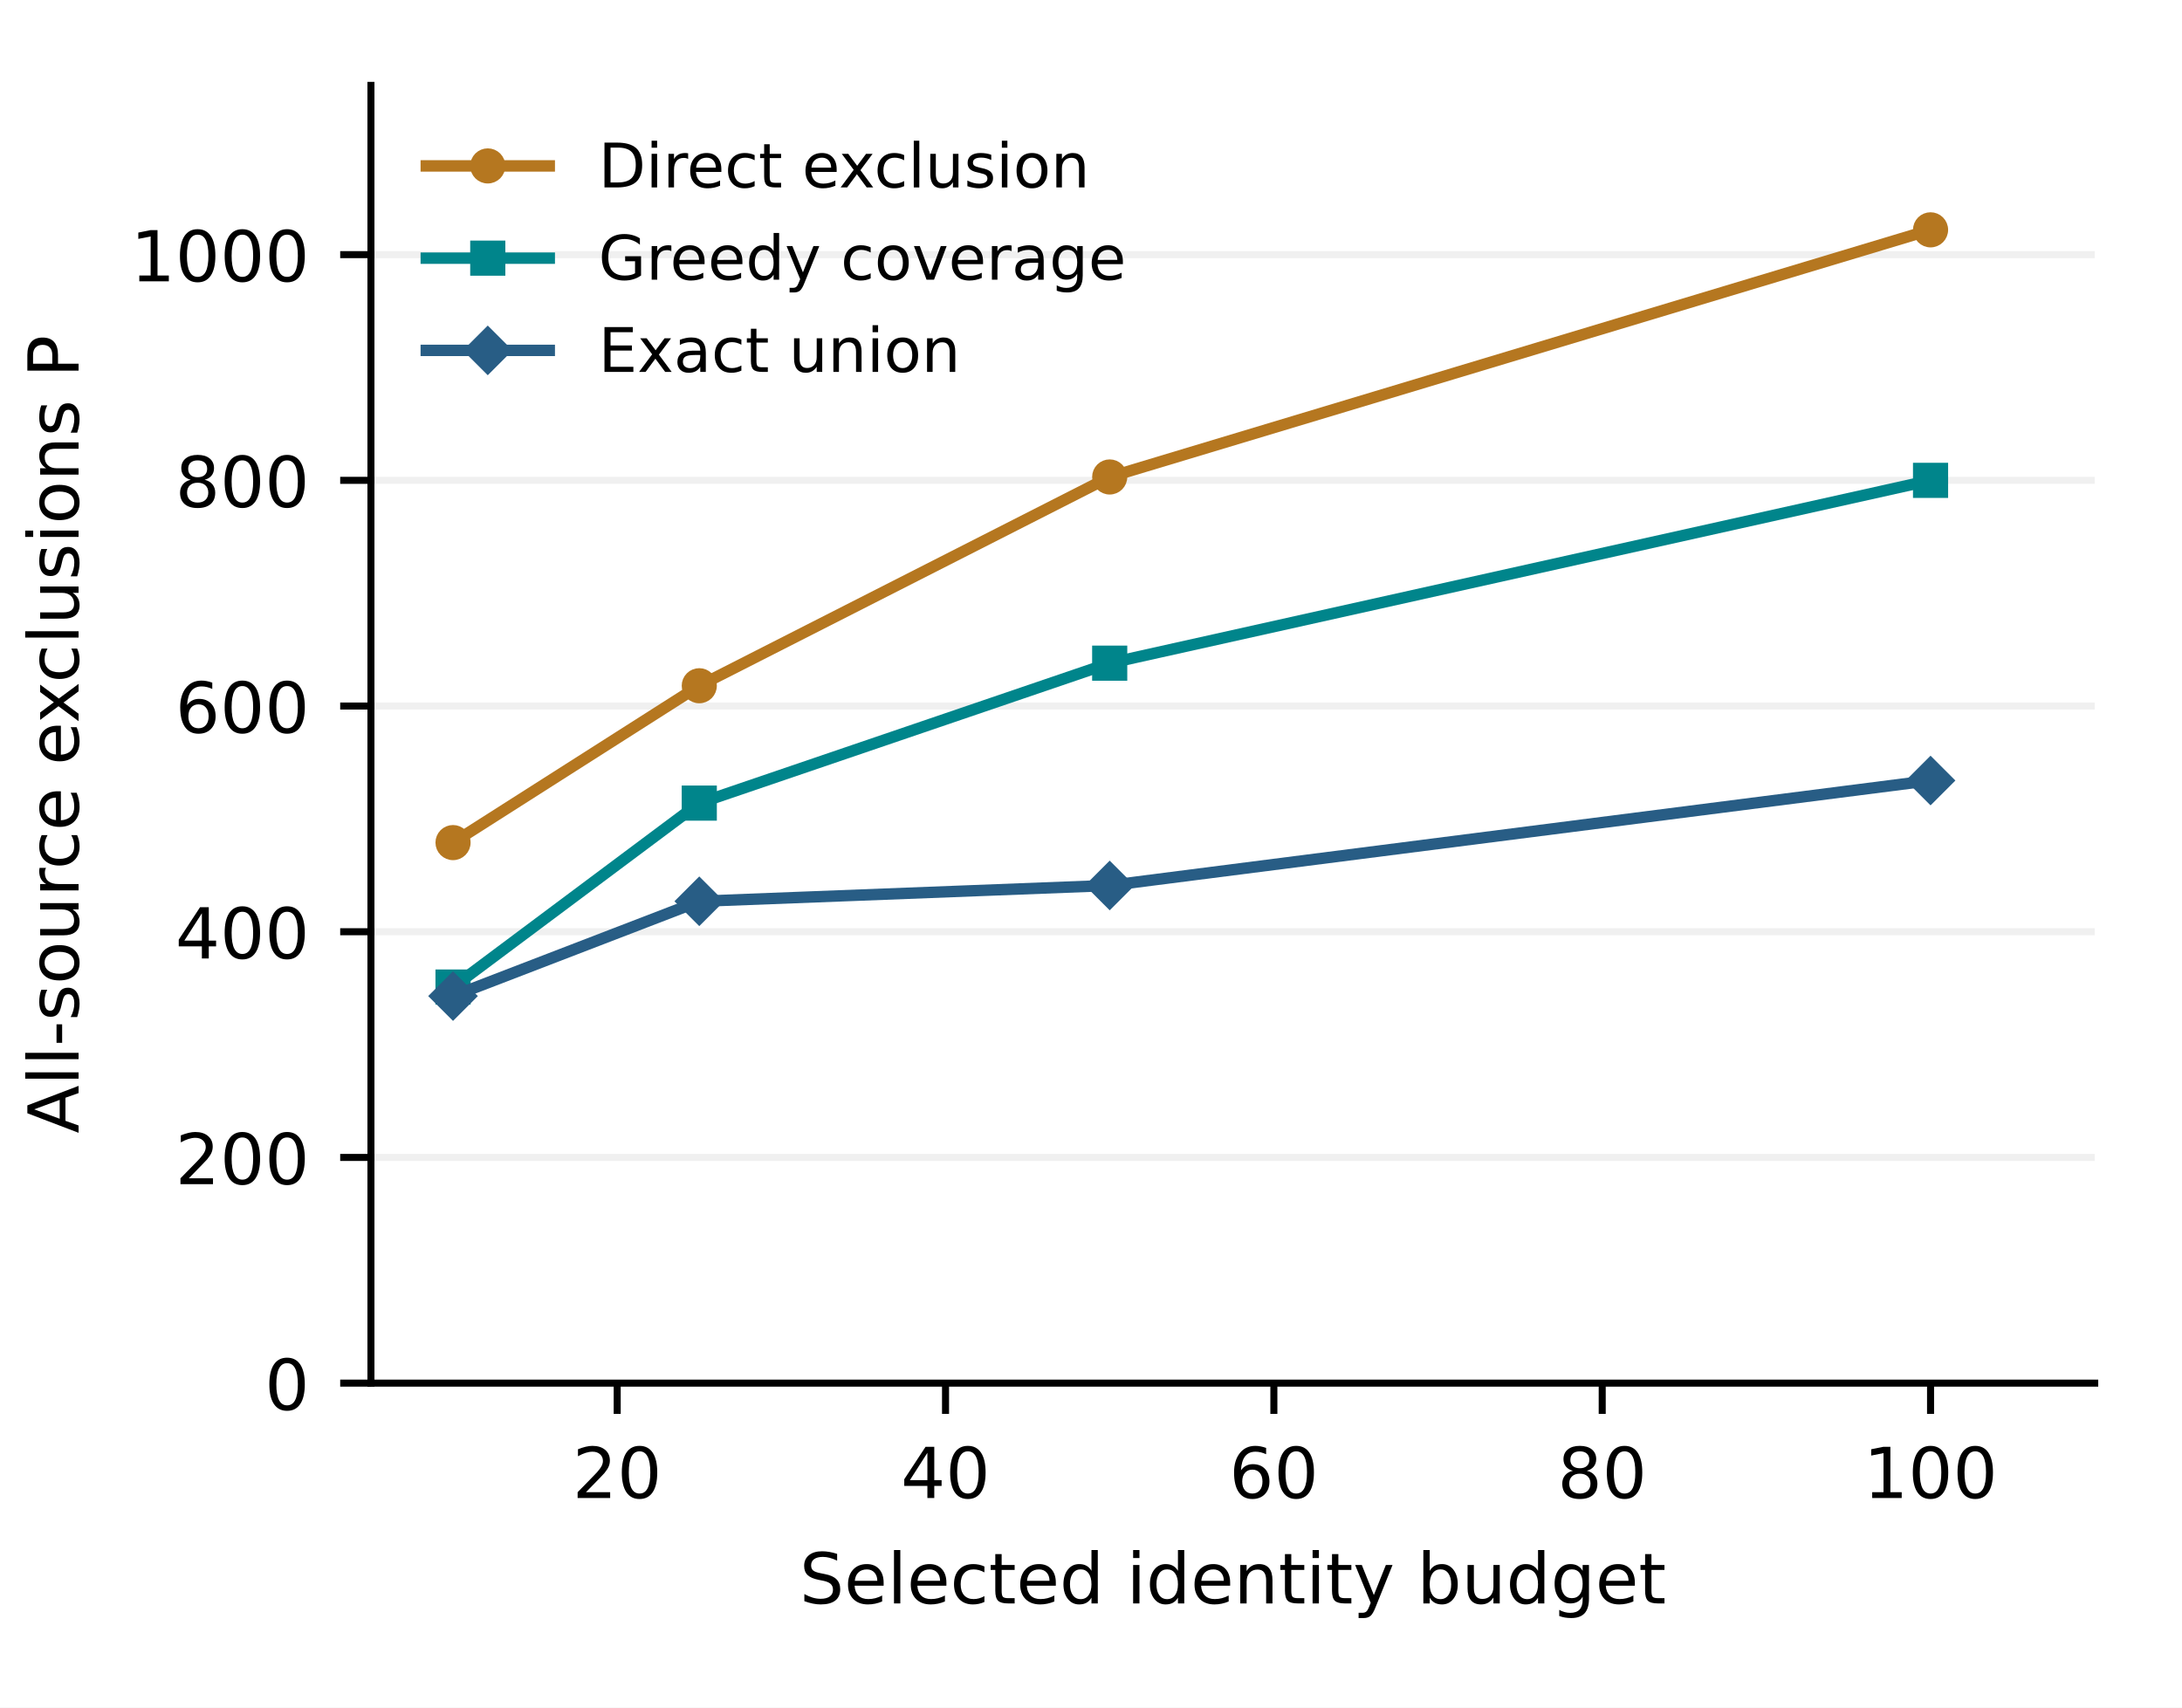
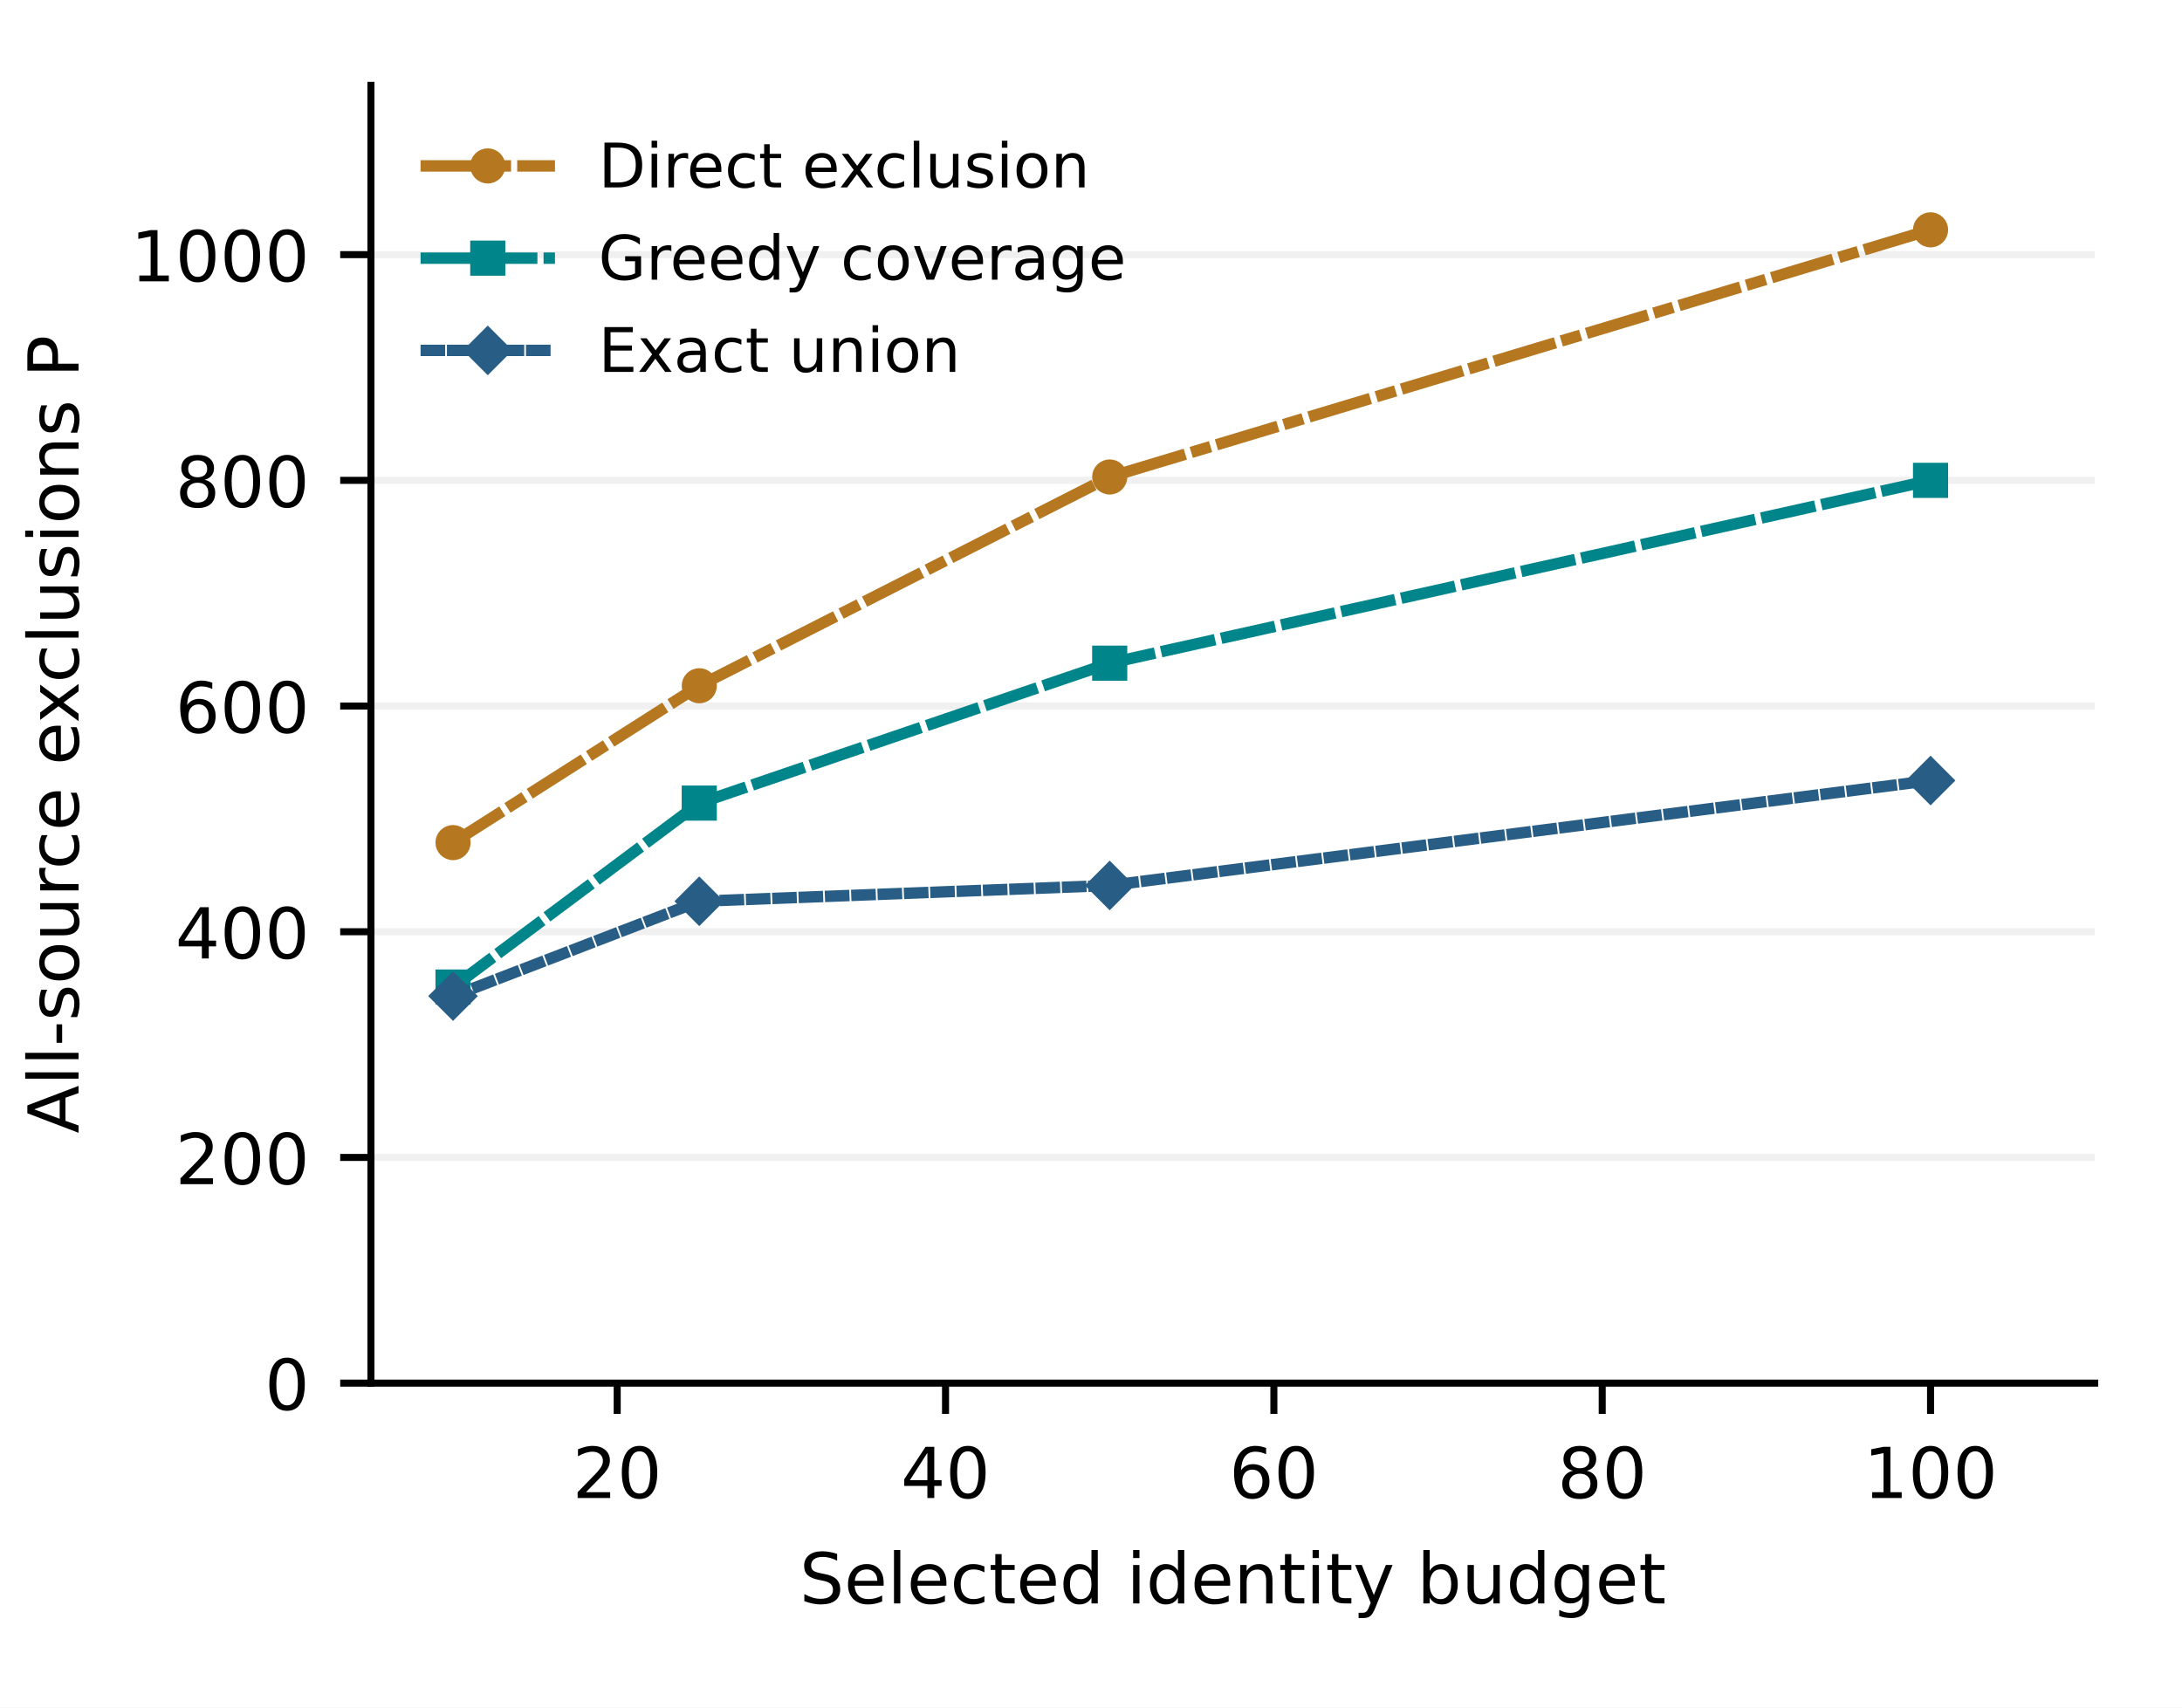
<svg xmlns="http://www.w3.org/2000/svg" xmlns:xlink="http://www.w3.org/1999/xlink" width="248.4pt" height="194.4pt" viewBox="0 0 248.4 194.4" version="1.1">
  <defs>
    <style type="text/css">*{stroke-linejoin: round; stroke-linecap: butt}</style>
  </defs>
  <g id="figure_1">
    <g id="patch_1">
      <path d="M 0 194.4  L 248.4 194.4  L 248.4 0  L 0 0  z " style="fill: #ffffff" />
    </g>
    <g id="axes_1">
      <g id="patch_2">
        <path d="M 42.228 157.464  L 238.464 157.464  L 238.464 9.72  L 42.228 9.72  z " style="fill: #ffffff" />
      </g>
      <g id="matplotlib.axis_1">
        <g id="xtick_1">
          <g id="line2d_1">
            <defs>
              <path id="m9948d903cb" d="M 0 0  L 0 3.5  " style="stroke: #000000; stroke-width: 0.8" />
            </defs>
            <g>
              <use xlink:href="#m9948d903cb" x="70.262" y="157.464" style="stroke: #000000; stroke-width: 0.8" />
            </g>
          </g>
          <g id="text_1">
            <g transform="translate(65.17171 170.5421) scale(0.08 -0.08)">
              <defs>
                <path id="DejaVuSans-15" d="M 1228 531  L 3431 531  L 3431 0  L 469 0  L 469 531  Q 828 903 1448 1529  Q 2069 2156 2228 2338  Q 2531 2678 2651 2914  Q 2772 3150 2772 3378  Q 2772 3750 2511 3984  Q 2250 4219 1831 4219  Q 1534 4219 1204 4116  Q 875 4013 500 3803  L 500 4441  Q 881 4594 1212 4672  Q 1544 4750 1819 4750  Q 2544 4750 2975 4387  Q 3406 4025 3406 3419  Q 3406 3131 3298 2873  Q 3191 2616 2906 2266  Q 2828 2175 2409 1742  Q 1991 1309 1228 531  z " transform="scale(0.015625)" />
                <path id="DejaVuSans-13" d="M 2034 4250  Q 1547 4250 1301 3770  Q 1056 3291 1056 2328  Q 1056 1369 1301 889  Q 1547 409 2034 409  Q 2525 409 2770 889  Q 3016 1369 3016 2328  Q 3016 3291 2770 3770  Q 2525 4250 2034 4250  z M 2034 4750  Q 2819 4750 3233 4129  Q 3647 3509 3647 2328  Q 3647 1150 3233 529  Q 2819 -91 2034 -91  Q 1250 -91 836 529  Q 422 1150 422 2328  Q 422 3509 836 4129  Q 1250 4750 2034 4750  z " transform="scale(0.015625)" />
              </defs>
              <use xlink:href="#DejaVuSans-15" />
              <use xlink:href="#DejaVuSans-13" transform="translate(63.625 0)" />
            </g>
          </g>
        </g>
        <g id="xtick_2">
          <g id="line2d_2">
            <g>
              <use xlink:href="#m9948d903cb" x="107.64" y="157.464" style="stroke: #000000; stroke-width: 0.8" />
            </g>
          </g>
          <g id="text_2">
            <g transform="translate(102.55 170.5421) scale(0.08 -0.08)">
              <defs>
                <path id="DejaVuSans-17" d="M 2419 4116  L 825 1625  L 2419 1625  L 2419 4116  z M 2253 4666  L 3047 4666  L 3047 1625  L 3713 1625  L 3713 1100  L 3047 1100  L 3047 0  L 2419 0  L 2419 1100  L 313 1100  L 313 1709  L 2253 4666  z " transform="scale(0.015625)" />
              </defs>
              <use xlink:href="#DejaVuSans-17" />
              <use xlink:href="#DejaVuSans-13" transform="translate(63.625 0)" />
            </g>
          </g>
        </g>
        <g id="xtick_3">
          <g id="line2d_3">
            <g>
              <use xlink:href="#m9948d903cb" x="145.018" y="157.464" style="stroke: #000000; stroke-width: 0.8" />
            </g>
          </g>
          <g id="text_3">
            <g transform="translate(139.9283 170.5421) scale(0.08 -0.08)">
              <defs>
                <path id="DejaVuSans-19" d="M 2113 2584  Q 1688 2584 1439 2293  Q 1191 2003 1191 1497  Q 1191 994 1439 701  Q 1688 409 2113 409  Q 2538 409 2786 701  Q 3034 994 3034 1497  Q 3034 2003 2786 2293  Q 2538 2584 2113 2584  z M 3366 4563  L 3366 3988  Q 3128 4100 2886 4159  Q 2644 4219 2406 4219  Q 1781 4219 1451 3797  Q 1122 3375 1075 2522  Q 1259 2794 1537 2939  Q 1816 3084 2150 3084  Q 2853 3084 3261 2657  Q 3669 2231 3669 1497  Q 3669 778 3244 343  Q 2819 -91 2113 -91  Q 1303 -91 875 529  Q 447 1150 447 2328  Q 447 3434 972 4092  Q 1497 4750 2381 4750  Q 2619 4750 2861 4703  Q 3103 4656 3366 4563  z " transform="scale(0.015625)" />
              </defs>
              <use xlink:href="#DejaVuSans-19" />
              <use xlink:href="#DejaVuSans-13" transform="translate(63.625 0)" />
            </g>
          </g>
        </g>
        <g id="xtick_4">
          <g id="line2d_4">
            <g>
              <use xlink:href="#m9948d903cb" x="182.397" y="157.464" style="stroke: #000000; stroke-width: 0.8" />
            </g>
          </g>
          <g id="text_4">
            <g transform="translate(177.3066 170.5421) scale(0.08 -0.08)">
              <defs>
                <path id="DejaVuSans-1b" d="M 2034 2216  Q 1584 2216 1326 1975  Q 1069 1734 1069 1313  Q 1069 891 1326 650  Q 1584 409 2034 409  Q 2484 409 2743 651  Q 3003 894 3003 1313  Q 3003 1734 2745 1975  Q 2488 2216 2034 2216  z M 1403 2484  Q 997 2584 770 2862  Q 544 3141 544 3541  Q 544 4100 942 4425  Q 1341 4750 2034 4750  Q 2731 4750 3128 4425  Q 3525 4100 3525 3541  Q 3525 3141 3298 2862  Q 3072 2584 2669 2484  Q 3125 2378 3379 2068  Q 3634 1759 3634 1313  Q 3634 634 3220 271  Q 2806 -91 2034 -91  Q 1263 -91 848 271  Q 434 634 434 1313  Q 434 1759 690 2068  Q 947 2378 1403 2484  z M 1172 3481  Q 1172 3119 1398 2916  Q 1625 2713 2034 2713  Q 2441 2713 2670 2916  Q 2900 3119 2900 3481  Q 2900 3844 2670 4047  Q 2441 4250 2034 4250  Q 1625 4250 1398 4047  Q 1172 3844 1172 3481  z " transform="scale(0.015625)" />
              </defs>
              <use xlink:href="#DejaVuSans-1b" />
              <use xlink:href="#DejaVuSans-13" transform="translate(63.625 0)" />
            </g>
          </g>
        </g>
        <g id="xtick_5">
          <g id="line2d_5">
            <g>
              <use xlink:href="#m9948d903cb" x="219.775" y="157.464" style="stroke: #000000; stroke-width: 0.8" />
            </g>
          </g>
          <g id="text_5">
            <g transform="translate(212.1399 170.5421) scale(0.08 -0.08)">
              <defs>
                <path id="DejaVuSans-14" d="M 794 531  L 1825 531  L 1825 4091  L 703 3866  L 703 4441  L 1819 4666  L 2450 4666  L 2450 531  L 3481 531  L 3481 0  L 794 0  L 794 531  z " transform="scale(0.015625)" />
              </defs>
              <use xlink:href="#DejaVuSans-14" />
              <use xlink:href="#DejaVuSans-13" transform="translate(63.625 0)" />
              <use xlink:href="#DejaVuSans-13" transform="translate(127.25 0)" />
            </g>
          </g>
        </g>
        <g id="text_6">
          <g transform="translate(91.01788 182.5428) scale(0.08 -0.08)">
            <defs>
              <path id="DejaVuSans-36" d="M 3425 4513  L 3425 3897  Q 3066 4069 2747 4153  Q 2428 4238 2131 4238  Q 1616 4238 1336 4038  Q 1056 3838 1056 3469  Q 1056 3159 1242 3001  Q 1428 2844 1947 2747  L 2328 2669  Q 3034 2534 3370 2195  Q 3706 1856 3706 1288  Q 3706 609 3251 259  Q 2797 -91 1919 -91  Q 1588 -91 1214 -16  Q 841 59 441 206  L 441 856  Q 825 641 1194 531  Q 1563 422 1919 422  Q 2459 422 2753 634  Q 3047 847 3047 1241  Q 3047 1584 2836 1778  Q 2625 1972 2144 2069  L 1759 2144  Q 1053 2284 737 2584  Q 422 2884 422 3419  Q 422 4038 858 4394  Q 1294 4750 2059 4750  Q 2388 4750 2728 4690  Q 3069 4631 3425 4513  z " transform="scale(0.015625)" />
              <path id="DejaVuSans-48" d="M 3597 1894  L 3597 1613  L 953 1613  Q 991 1019 1311 708  Q 1631 397 2203 397  Q 2534 397 2845 478  Q 3156 559 3463 722  L 3463 178  Q 3153 47 2828 -22  Q 2503 -91 2169 -91  Q 1331 -91 842 396  Q 353 884 353 1716  Q 353 2575 817 3079  Q 1281 3584 2069 3584  Q 2775 3584 3186 3129  Q 3597 2675 3597 1894  z M 3022 2063  Q 3016 2534 2758 2815  Q 2500 3097 2075 3097  Q 1594 3097 1305 2825  Q 1016 2553 972 2059  L 3022 2063  z " transform="scale(0.015625)" />
              <path id="DejaVuSans-4f" d="M 603 4863  L 1178 4863  L 1178 0  L 603 0  L 603 4863  z " transform="scale(0.015625)" />
              <path id="DejaVuSans-46" d="M 3122 3366  L 3122 2828  Q 2878 2963 2633 3030  Q 2388 3097 2138 3097  Q 1578 3097 1268 2742  Q 959 2388 959 1747  Q 959 1106 1268 751  Q 1578 397 2138 397  Q 2388 397 2633 464  Q 2878 531 3122 666  L 3122 134  Q 2881 22 2623 -34  Q 2366 -91 2075 -91  Q 1284 -91 818 406  Q 353 903 353 1747  Q 353 2603 823 3093  Q 1294 3584 2113 3584  Q 2378 3584 2631 3529  Q 2884 3475 3122 3366  z " transform="scale(0.015625)" />
              <path id="DejaVuSans-57" d="M 1172 4494  L 1172 3500  L 2356 3500  L 2356 3053  L 1172 3053  L 1172 1153  Q 1172 725 1289 603  Q 1406 481 1766 481  L 2356 481  L 2356 0  L 1766 0  Q 1100 0 847 248  Q 594 497 594 1153  L 594 3053  L 172 3053  L 172 3500  L 594 3500  L 594 4494  L 1172 4494  z " transform="scale(0.015625)" />
              <path id="DejaVuSans-47" d="M 2906 2969  L 2906 4863  L 3481 4863  L 3481 0  L 2906 0  L 2906 525  Q 2725 213 2448 61  Q 2172 -91 1784 -91  Q 1150 -91 751 415  Q 353 922 353 1747  Q 353 2572 751 3078  Q 1150 3584 1784 3584  Q 2172 3584 2448 3432  Q 2725 3281 2906 2969  z M 947 1747  Q 947 1113 1208 752  Q 1469 391 1925 391  Q 2381 391 2643 752  Q 2906 1113 2906 1747  Q 2906 2381 2643 2742  Q 2381 3103 1925 3103  Q 1469 3103 1208 2742  Q 947 2381 947 1747  z " transform="scale(0.015625)" />
              <path id="DejaVuSans-3" transform="scale(0.015625)" />
              <path id="DejaVuSans-4c" d="M 603 3500  L 1178 3500  L 1178 0  L 603 0  L 603 3500  z M 603 4863  L 1178 4863  L 1178 4134  L 603 4134  L 603 4863  z " transform="scale(0.015625)" />
              <path id="DejaVuSans-51" d="M 3513 2113  L 3513 0  L 2938 0  L 2938 2094  Q 2938 2591 2744 2837  Q 2550 3084 2163 3084  Q 1697 3084 1428 2787  Q 1159 2491 1159 1978  L 1159 0  L 581 0  L 581 3500  L 1159 3500  L 1159 2956  Q 1366 3272 1645 3428  Q 1925 3584 2291 3584  Q 2894 3584 3203 3211  Q 3513 2838 3513 2113  z " transform="scale(0.015625)" />
              <path id="DejaVuSans-5c" d="M 2059 -325  Q 1816 -950 1584 -1140  Q 1353 -1331 966 -1331  L 506 -1331  L 506 -850  L 844 -850  Q 1081 -850 1212 -737  Q 1344 -625 1503 -206  L 1606 56  L 191 3500  L 800 3500  L 1894 763  L 2988 3500  L 3597 3500  L 2059 -325  z " transform="scale(0.015625)" />
              <path id="DejaVuSans-45" d="M 3116 1747  Q 3116 2381 2855 2742  Q 2594 3103 2138 3103  Q 1681 3103 1420 2742  Q 1159 2381 1159 1747  Q 1159 1113 1420 752  Q 1681 391 2138 391  Q 2594 391 2855 752  Q 3116 1113 3116 1747  z M 1159 2969  Q 1341 3281 1617 3432  Q 1894 3584 2278 3584  Q 2916 3584 3314 3078  Q 3713 2572 3713 1747  Q 3713 922 3314 415  Q 2916 -91 2278 -91  Q 1894 -91 1617 61  Q 1341 213 1159 525  L 1159 0  L 581 0  L 581 4863  L 1159 4863  L 1159 2969  z " transform="scale(0.015625)" />
              <path id="DejaVuSans-58" d="M 544 1381  L 544 3500  L 1119 3500  L 1119 1403  Q 1119 906 1312 657  Q 1506 409 1894 409  Q 2359 409 2629 706  Q 2900 1003 2900 1516  L 2900 3500  L 3475 3500  L 3475 0  L 2900 0  L 2900 538  Q 2691 219 2414 64  Q 2138 -91 1772 -91  Q 1169 -91 856 284  Q 544 659 544 1381  z M 1991 3584  L 1991 3584  z " transform="scale(0.015625)" />
              <path id="DejaVuSans-4a" d="M 2906 1791  Q 2906 2416 2648 2759  Q 2391 3103 1925 3103  Q 1463 3103 1205 2759  Q 947 2416 947 1791  Q 947 1169 1205 825  Q 1463 481 1925 481  Q 2391 481 2648 825  Q 2906 1169 2906 1791  z M 3481 434  Q 3481 -459 3084 -895  Q 2688 -1331 1869 -1331  Q 1566 -1331 1297 -1286  Q 1028 -1241 775 -1147  L 775 -588  Q 1028 -725 1275 -790  Q 1522 -856 1778 -856  Q 2344 -856 2625 -561  Q 2906 -266 2906 331  L 2906 616  Q 2728 306 2450 153  Q 2172 0 1784 0  Q 1141 0 747 490  Q 353 981 353 1791  Q 353 2603 747 3093  Q 1141 3584 1784 3584  Q 2172 3584 2450 3431  Q 2728 3278 2906 2969  L 2906 3500  L 3481 3500  L 3481 434  z " transform="scale(0.015625)" />
            </defs>
            <use xlink:href="#DejaVuSans-36" />
            <use xlink:href="#DejaVuSans-48" transform="translate(63.48438 0)" />
            <use xlink:href="#DejaVuSans-4f" transform="translate(125.0156 0)" />
            <use xlink:href="#DejaVuSans-48" transform="translate(152.7969 0)" />
            <use xlink:href="#DejaVuSans-46" transform="translate(214.3281 0)" />
            <use xlink:href="#DejaVuSans-57" transform="translate(269.3125 0)" />
            <use xlink:href="#DejaVuSans-48" transform="translate(308.5156 0)" />
            <use xlink:href="#DejaVuSans-47" transform="translate(370.0469 0)" />
            <use xlink:href="#DejaVuSans-3" transform="translate(433.5312 0)" />
            <use xlink:href="#DejaVuSans-4c" transform="translate(465.3125 0)" />
            <use xlink:href="#DejaVuSans-47" transform="translate(493.0938 0)" />
            <use xlink:href="#DejaVuSans-48" transform="translate(556.5781 0)" />
            <use xlink:href="#DejaVuSans-51" transform="translate(618.1094 0)" />
            <use xlink:href="#DejaVuSans-57" transform="translate(681.4844 0)" />
            <use xlink:href="#DejaVuSans-4c" transform="translate(720.6875 0)" />
            <use xlink:href="#DejaVuSans-57" transform="translate(748.4688 0)" />
            <use xlink:href="#DejaVuSans-5c" transform="translate(787.6719 0)" />
            <use xlink:href="#DejaVuSans-3" transform="translate(846.8594 0)" />
            <use xlink:href="#DejaVuSans-45" transform="translate(878.6406 0)" />
            <use xlink:href="#DejaVuSans-58" transform="translate(942.125 0)" />
            <use xlink:href="#DejaVuSans-47" transform="translate(1005.5 0)" />
            <use xlink:href="#DejaVuSans-4a" transform="translate(1068.984 0)" />
            <use xlink:href="#DejaVuSans-48" transform="translate(1132.469 0)" />
            <use xlink:href="#DejaVuSans-57" transform="translate(1194 0)" />
          </g>
        </g>
      </g>
      <g id="matplotlib.axis_2">
        <g id="ytick_1">
          <g id="line2d_6">
            <path d="M 42.228 157.464  L 238.464 157.464  " clip-path="url(#p65aa59d104)" style="fill: none; stroke: #b0b0b0; stroke-opacity: 0.18; stroke-width: 0.8; stroke-linecap: square" />
          </g>
          <g id="line2d_7">
            <defs>
              <path id="m9a4dff4edd" d="M 0 0  L -3.5 0  " style="stroke: #000000; stroke-width: 0.8" />
            </defs>
            <g>
              <use xlink:href="#m9a4dff4edd" x="42.228" y="157.464" style="stroke: #000000; stroke-width: 0.8" />
            </g>
          </g>
          <g id="text_7">
            <g transform="translate(30.138 160.5031) scale(0.08 -0.08)">
              <use xlink:href="#DejaVuSans-13" />
            </g>
          </g>
        </g>
        <g id="ytick_2">
          <g id="line2d_8">
            <path d="M 42.228 131.769  L 238.464 131.769  " clip-path="url(#p65aa59d104)" style="fill: none; stroke: #b0b0b0; stroke-opacity: 0.18; stroke-width: 0.8; stroke-linecap: square" />
          </g>
          <g id="line2d_9">
            <g>
              <use xlink:href="#m9a4dff4edd" x="42.228" y="131.769" style="stroke: #000000; stroke-width: 0.8" />
            </g>
          </g>
          <g id="text_8">
            <g transform="translate(19.958 134.8085) scale(0.08 -0.08)">
              <use xlink:href="#DejaVuSans-15" />
              <use xlink:href="#DejaVuSans-13" transform="translate(63.625 0)" />
              <use xlink:href="#DejaVuSans-13" transform="translate(127.25 0)" />
            </g>
          </g>
        </g>
        <g id="ytick_3">
          <g id="line2d_10">
            <path d="M 42.228 106.075  L 238.464 106.075  " clip-path="url(#p65aa59d104)" style="fill: none; stroke: #b0b0b0; stroke-opacity: 0.18; stroke-width: 0.8; stroke-linecap: square" />
          </g>
          <g id="line2d_11">
            <g>
              <use xlink:href="#m9a4dff4edd" x="42.228" y="106.075" style="stroke: #000000; stroke-width: 0.8" />
            </g>
          </g>
          <g id="text_9">
            <g transform="translate(19.958 109.1138) scale(0.08 -0.08)">
              <use xlink:href="#DejaVuSans-17" />
              <use xlink:href="#DejaVuSans-13" transform="translate(63.625 0)" />
              <use xlink:href="#DejaVuSans-13" transform="translate(127.25 0)" />
            </g>
          </g>
        </g>
        <g id="ytick_4">
          <g id="line2d_12">
            <path d="M 42.228 80.38  L 238.464 80.38  " clip-path="url(#p65aa59d104)" style="fill: none; stroke: #b0b0b0; stroke-opacity: 0.18; stroke-width: 0.8; stroke-linecap: square" />
          </g>
          <g id="line2d_13">
            <g>
              <use xlink:href="#m9a4dff4edd" x="42.228" y="80.38" style="stroke: #000000; stroke-width: 0.8" />
            </g>
          </g>
          <g id="text_10">
            <g transform="translate(19.958 83.41924) scale(0.08 -0.08)">
              <use xlink:href="#DejaVuSans-19" />
              <use xlink:href="#DejaVuSans-13" transform="translate(63.625 0)" />
              <use xlink:href="#DejaVuSans-13" transform="translate(127.25 0)" />
            </g>
          </g>
        </g>
        <g id="ytick_5">
          <g id="line2d_14">
            <path d="M 42.228 54.686  L 238.464 54.686  " clip-path="url(#p65aa59d104)" style="fill: none; stroke: #b0b0b0; stroke-opacity: 0.18; stroke-width: 0.8; stroke-linecap: square" />
          </g>
          <g id="line2d_15">
            <g>
              <use xlink:href="#m9a4dff4edd" x="42.228" y="54.686" style="stroke: #000000; stroke-width: 0.8" />
            </g>
          </g>
          <g id="text_11">
            <g transform="translate(19.958 57.72463) scale(0.08 -0.08)">
              <use xlink:href="#DejaVuSans-1b" />
              <use xlink:href="#DejaVuSans-13" transform="translate(63.625 0)" />
              <use xlink:href="#DejaVuSans-13" transform="translate(127.25 0)" />
            </g>
          </g>
        </g>
        <g id="ytick_6">
          <g id="line2d_16">
            <path d="M 42.228 28.991  L 238.464 28.991  " clip-path="url(#p65aa59d104)" style="fill: none; stroke: #b0b0b0; stroke-opacity: 0.18; stroke-width: 0.8; stroke-linecap: square" />
          </g>
          <g id="line2d_17">
            <g>
              <use xlink:href="#m9a4dff4edd" x="42.228" y="28.991" style="stroke: #000000; stroke-width: 0.8" />
            </g>
          </g>
          <g id="text_12">
            <g transform="translate(14.868 32.03002) scale(0.08 -0.08)">
              <use xlink:href="#DejaVuSans-14" />
              <use xlink:href="#DejaVuSans-13" transform="translate(63.625 0)" />
              <use xlink:href="#DejaVuSans-13" transform="translate(127.25 0)" />
              <use xlink:href="#DejaVuSans-13" transform="translate(190.875 0)" />
            </g>
          </g>
        </g>
        <g id="text_13">
          <g transform="translate(8.946125 129.027) rotate(-90) scale(0.08 -0.08)">
            <defs>
              <path id="DejaVuSans-24" d="M 2188 4044  L 1331 1722  L 3047 1722  L 2188 4044  z M 1831 4666  L 2547 4666  L 4325 0  L 3669 0  L 3244 1197  L 1141 1197  L 716 0  L 50 0  L 1831 4666  z " transform="scale(0.015625)" />
              <path id="DejaVuSans-10" d="M 313 2009  L 1997 2009  L 1997 1497  L 313 1497  L 313 2009  z " transform="scale(0.015625)" />
              <path id="DejaVuSans-56" d="M 2834 3397  L 2834 2853  Q 2591 2978 2328 3040  Q 2066 3103 1784 3103  Q 1356 3103 1142 2972  Q 928 2841 928 2578  Q 928 2378 1081 2264  Q 1234 2150 1697 2047  L 1894 2003  Q 2506 1872 2764 1633  Q 3022 1394 3022 966  Q 3022 478 2636 193  Q 2250 -91 1575 -91  Q 1294 -91 989 -36  Q 684 19 347 128  L 347 722  Q 666 556 975 473  Q 1284 391 1588 391  Q 1994 391 2212 530  Q 2431 669 2431 922  Q 2431 1156 2273 1281  Q 2116 1406 1581 1522  L 1381 1569  Q 847 1681 609 1914  Q 372 2147 372 2553  Q 372 3047 722 3315  Q 1072 3584 1716 3584  Q 2034 3584 2315 3537  Q 2597 3491 2834 3397  z " transform="scale(0.015625)" />
              <path id="DejaVuSans-52" d="M 1959 3097  Q 1497 3097 1228 2736  Q 959 2375 959 1747  Q 959 1119 1226 758  Q 1494 397 1959 397  Q 2419 397 2687 759  Q 2956 1122 2956 1747  Q 2956 2369 2687 2733  Q 2419 3097 1959 3097  z M 1959 3584  Q 2709 3584 3137 3096  Q 3566 2609 3566 1747  Q 3566 888 3137 398  Q 2709 -91 1959 -91  Q 1206 -91 779 398  Q 353 888 353 1747  Q 353 2609 779 3096  Q 1206 3584 1959 3584  z " transform="scale(0.015625)" />
              <path id="DejaVuSans-55" d="M 2631 2963  Q 2534 3019 2420 3045  Q 2306 3072 2169 3072  Q 1681 3072 1420 2755  Q 1159 2438 1159 1844  L 1159 0  L 581 0  L 581 3500  L 1159 3500  L 1159 2956  Q 1341 3275 1631 3429  Q 1922 3584 2338 3584  Q 2397 3584 2469 3576  Q 2541 3569 2628 3553  L 2631 2963  z " transform="scale(0.015625)" />
              <path id="DejaVuSans-5b" d="M 3513 3500  L 2247 1797  L 3578 0  L 2900 0  L 1881 1375  L 863 0  L 184 0  L 1544 1831  L 300 3500  L 978 3500  L 1906 2253  L 2834 3500  L 3513 3500  z " transform="scale(0.015625)" />
              <path id="DejaVuSans-33" d="M 1259 4147  L 1259 2394  L 2053 2394  Q 2494 2394 2734 2622  Q 2975 2850 2975 3272  Q 2975 3691 2734 3919  Q 2494 4147 2053 4147  L 1259 4147  z M 628 4666  L 2053 4666  Q 2838 4666 3239 4311  Q 3641 3956 3641 3272  Q 3641 2581 3239 2228  Q 2838 1875 2053 1875  L 1259 1875  L 1259 0  L 628 0  L 628 4666  z " transform="scale(0.015625)" />
            </defs>
            <use xlink:href="#DejaVuSans-24" />
            <use xlink:href="#DejaVuSans-4f" transform="translate(68.40625 0)" />
            <use xlink:href="#DejaVuSans-4f" transform="translate(96.1875 0)" />
            <use xlink:href="#DejaVuSans-10" transform="translate(123.9688 0)" />
            <use xlink:href="#DejaVuSans-56" transform="translate(160.0469 0)" />
            <use xlink:href="#DejaVuSans-52" transform="translate(212.1406 0)" />
            <use xlink:href="#DejaVuSans-58" transform="translate(273.3281 0)" />
            <use xlink:href="#DejaVuSans-55" transform="translate(336.7031 0)" />
            <use xlink:href="#DejaVuSans-46" transform="translate(375.6094 0)" />
            <use xlink:href="#DejaVuSans-48" transform="translate(430.5938 0)" />
            <use xlink:href="#DejaVuSans-3" transform="translate(492.125 0)" />
            <use xlink:href="#DejaVuSans-48" transform="translate(523.9062 0)" />
            <use xlink:href="#DejaVuSans-5b" transform="translate(583.6875 0)" />
            <use xlink:href="#DejaVuSans-46" transform="translate(641.125 0)" />
            <use xlink:href="#DejaVuSans-4f" transform="translate(696.1094 0)" />
            <use xlink:href="#DejaVuSans-58" transform="translate(723.8906 0)" />
            <use xlink:href="#DejaVuSans-56" transform="translate(787.2656 0)" />
            <use xlink:href="#DejaVuSans-4c" transform="translate(839.3594 0)" />
            <use xlink:href="#DejaVuSans-52" transform="translate(867.1406 0)" />
            <use xlink:href="#DejaVuSans-51" transform="translate(928.3281 0)" />
            <use xlink:href="#DejaVuSans-56" transform="translate(991.7031 0)" />
            <use xlink:href="#DejaVuSans-3" transform="translate(1043.797 0)" />
            <use xlink:href="#DejaVuSans-33" transform="translate(1075.578 0)" />
          </g>
        </g>
      </g>
      <g id="line2d_18">
-         <path d="M 51.573 95.925  L 79.606 78.068  L 126.329 54.3  L 219.775 26.165  " clip-path="url(#p65aa59d104)" style="fill: none; stroke: #b57720; stroke-width: 1.3; stroke-linecap: square" />
+         <path d="M 51.573 95.925  L 79.606 78.068  L 126.329 54.3  L 219.775 26.165  " clip-path="url(#p65aa59d104)" style="fill: none; stroke: #b57720; stroke-width: 1.3; stroke-linecap: square; stroke-dasharray: 6,2,1,2" />
        <defs>
          <path id="mee1943f62a" d="M 0 1.5  C 0.398 1.5 0.779 1.342 1.061 1.061  C 1.342 0.779 1.5 0.398 1.5 0  C 1.5 -0.398 1.342 -0.779 1.061 -1.061  C 0.779 -1.342 0.398 -1.5 0 -1.5  C -0.398 -1.5 -0.779 -1.342 -1.061 -1.061  C -1.342 -0.779 -1.5 -0.398 -1.5 0  C -1.5 0.398 -1.342 0.779 -1.061 1.061  C -0.779 1.342 -0.398 1.5 0 1.5  z " style="stroke: #b57720" />
        </defs>
        <g clip-path="url(#p65aa59d104)">
          <use xlink:href="#mee1943f62a" x="51.573" y="95.925" style="fill: #b57720; stroke: #b57720" />
          <use xlink:href="#mee1943f62a" x="79.606" y="78.068" style="fill: #b57720; stroke: #b57720" />
          <use xlink:href="#mee1943f62a" x="126.329" y="54.3" style="fill: #b57720; stroke: #b57720" />
          <use xlink:href="#mee1943f62a" x="219.775" y="26.165" style="fill: #b57720; stroke: #b57720" />
        </g>
      </g>
      <g id="line2d_19">
-         <path d="M 51.573 112.37  L 79.606 91.429  L 126.329 75.498  L 219.775 54.686  " clip-path="url(#p65aa59d104)" style="fill: none; stroke: #00858b; stroke-width: 1.3; stroke-linecap: square" />
+         <path d="M 51.573 112.37  L 79.606 91.429  L 126.329 75.498  L 219.775 54.686  " clip-path="url(#p65aa59d104)" style="fill: none; stroke: #00858b; stroke-width: 1.3; stroke-linecap: square; stroke-dasharray: 5,2" />
        <defs>
          <path id="m009f43734f" d="M -1.5 1.5  L 1.5 1.5  L 1.5 -1.5  L -1.5 -1.5  z " style="stroke: #00858b; stroke-linejoin: miter" />
        </defs>
        <g clip-path="url(#p65aa59d104)">
          <use xlink:href="#m009f43734f" x="51.573" y="112.37" style="fill: #00858b; stroke: #00858b; stroke-linejoin: miter" />
          <use xlink:href="#m009f43734f" x="79.606" y="91.429" style="fill: #00858b; stroke: #00858b; stroke-linejoin: miter" />
          <use xlink:href="#m009f43734f" x="126.329" y="75.498" style="fill: #00858b; stroke: #00858b; stroke-linejoin: miter" />
          <use xlink:href="#m009f43734f" x="219.775" y="54.686" style="fill: #00858b; stroke: #00858b; stroke-linejoin: miter" />
        </g>
      </g>
      <g id="line2d_20">
-         <path d="M 51.573 113.398  L 79.606 102.606  L 126.329 100.807  L 219.775 88.859  " clip-path="url(#p65aa59d104)" style="fill: none; stroke: #285d85; stroke-width: 1.3; stroke-linecap: square" />
+         <path d="M 51.573 113.398  L 79.606 102.606  L 126.329 100.807  L 219.775 88.859  " clip-path="url(#p65aa59d104)" style="fill: none; stroke: #285d85; stroke-width: 1.3; stroke-linecap: square; stroke-dasharray: 1.5,1.5" />
        <defs>
          <path id="mcba7e384f2" d="M -0 2.121  L 2.121 0  L 0 -2.121  L -2.121 -0  z " style="stroke: #285d85; stroke-linejoin: miter" />
        </defs>
        <g clip-path="url(#p65aa59d104)">
          <use xlink:href="#mcba7e384f2" x="51.573" y="113.398" style="fill: #285d85; stroke: #285d85; stroke-linejoin: miter" />
          <use xlink:href="#mcba7e384f2" x="79.606" y="102.606" style="fill: #285d85; stroke: #285d85; stroke-linejoin: miter" />
          <use xlink:href="#mcba7e384f2" x="126.329" y="100.807" style="fill: #285d85; stroke: #285d85; stroke-linejoin: miter" />
          <use xlink:href="#mcba7e384f2" x="219.775" y="88.859" style="fill: #285d85; stroke: #285d85; stroke-linejoin: miter" />
        </g>
      </g>
      <g id="patch_3">
        <path d="M 42.228 157.464  L 42.228 9.72  " style="fill: none; stroke: #000000; stroke-width: 0.8; stroke-linejoin: miter; stroke-linecap: square" />
      </g>
      <g id="patch_4">
        <path d="M 42.228 157.464  L 238.464 157.464  " style="fill: none; stroke: #000000; stroke-width: 0.8; stroke-linejoin: miter; stroke-linecap: square" />
      </g>
      <g id="legend_1">
        <g id="line2d_21">
-           <path d="M 48.528 18.889  L 55.528 18.889  L 62.528 18.889  " style="fill: none; stroke: #b57720; stroke-width: 1.3; stroke-linecap: square" />
+           <path d="M 48.528 18.889  L 55.528 18.889  L 62.528 18.889  " style="fill: none; stroke: #b57720; stroke-width: 1.3; stroke-linecap: square; stroke-dasharray: 6,2,1,2" />
          <g>
            <use xlink:href="#mee1943f62a" x="55.528" y="18.889" style="fill: #b57720; stroke: #b57720" />
          </g>
        </g>
        <g id="text_14">
          <g transform="translate(68.128 21.33891) scale(0.07 -0.07)">
            <defs>
              <path id="DejaVuSans-27" d="M 1259 4147  L 1259 519  L 2022 519  Q 2988 519 3436 956  Q 3884 1394 3884 2338  Q 3884 3275 3436 3711  Q 2988 4147 2022 4147  L 1259 4147  z M 628 4666  L 1925 4666  Q 3281 4666 3915 4102  Q 4550 3538 4550 2338  Q 4550 1131 3912 565  Q 3275 0 1925 0  L 628 0  L 628 4666  z " transform="scale(0.015625)" />
            </defs>
            <use xlink:href="#DejaVuSans-27" />
            <use xlink:href="#DejaVuSans-4c" transform="translate(77 0)" />
            <use xlink:href="#DejaVuSans-55" transform="translate(104.7812 0)" />
            <use xlink:href="#DejaVuSans-48" transform="translate(143.6875 0)" />
            <use xlink:href="#DejaVuSans-46" transform="translate(205.2188 0)" />
            <use xlink:href="#DejaVuSans-57" transform="translate(260.2031 0)" />
            <use xlink:href="#DejaVuSans-3" transform="translate(299.4062 0)" />
            <use xlink:href="#DejaVuSans-48" transform="translate(331.1875 0)" />
            <use xlink:href="#DejaVuSans-5b" transform="translate(390.9688 0)" />
            <use xlink:href="#DejaVuSans-46" transform="translate(448.4062 0)" />
            <use xlink:href="#DejaVuSans-4f" transform="translate(503.3906 0)" />
            <use xlink:href="#DejaVuSans-58" transform="translate(531.1719 0)" />
            <use xlink:href="#DejaVuSans-56" transform="translate(594.5469 0)" />
            <use xlink:href="#DejaVuSans-4c" transform="translate(646.6406 0)" />
            <use xlink:href="#DejaVuSans-52" transform="translate(674.4219 0)" />
            <use xlink:href="#DejaVuSans-51" transform="translate(735.6094 0)" />
          </g>
        </g>
        <g id="line2d_22">
-           <path d="M 48.528 29.389  L 55.528 29.389  L 62.528 29.389  " style="fill: none; stroke: #00858b; stroke-width: 1.3; stroke-linecap: square" />
+           <path d="M 48.528 29.389  L 55.528 29.389  L 62.528 29.389  " style="fill: none; stroke: #00858b; stroke-width: 1.3; stroke-linecap: square; stroke-dasharray: 5,2" />
          <g>
            <use xlink:href="#m009f43734f" x="55.528" y="29.389" style="fill: #00858b; stroke: #00858b; stroke-linejoin: miter" />
          </g>
        </g>
        <g id="text_15">
          <g transform="translate(68.128 31.83945) scale(0.07 -0.07)">
            <defs>
              <path id="DejaVuSans-2a" d="M 3809 666  L 3809 1919  L 2778 1919  L 2778 2438  L 4434 2438  L 4434 434  Q 4069 175 3628 42  Q 3188 -91 2688 -91  Q 1594 -91 976 548  Q 359 1188 359 2328  Q 359 3472 976 4111  Q 1594 4750 2688 4750  Q 3144 4750 3555 4637  Q 3966 4525 4313 4306  L 4313 3634  Q 3963 3931 3569 4081  Q 3175 4231 2741 4231  Q 1884 4231 1454 3753  Q 1025 3275 1025 2328  Q 1025 1384 1454 906  Q 1884 428 2741 428  Q 3075 428 3337 486  Q 3600 544 3809 666  z " transform="scale(0.015625)" />
              <path id="DejaVuSans-59" d="M 191 3500  L 800 3500  L 1894 563  L 2988 3500  L 3597 3500  L 2284 0  L 1503 0  L 191 3500  z " transform="scale(0.015625)" />
              <path id="DejaVuSans-44" d="M 2194 1759  Q 1497 1759 1228 1600  Q 959 1441 959 1056  Q 959 750 1161 570  Q 1363 391 1709 391  Q 2188 391 2477 730  Q 2766 1069 2766 1631  L 2766 1759  L 2194 1759  z M 3341 1997  L 3341 0  L 2766 0  L 2766 531  Q 2569 213 2275 61  Q 1981 -91 1556 -91  Q 1019 -91 701 211  Q 384 513 384 1019  Q 384 1609 779 1909  Q 1175 2209 1959 2209  L 2766 2209  L 2766 2266  Q 2766 2663 2505 2880  Q 2244 3097 1772 3097  Q 1472 3097 1187 3025  Q 903 2953 641 2809  L 641 3341  Q 956 3463 1253 3523  Q 1550 3584 1831 3584  Q 2591 3584 2966 3190  Q 3341 2797 3341 1997  z " transform="scale(0.015625)" />
            </defs>
            <use xlink:href="#DejaVuSans-2a" />
            <use xlink:href="#DejaVuSans-55" transform="translate(77.48438 0)" />
            <use xlink:href="#DejaVuSans-48" transform="translate(116.3906 0)" />
            <use xlink:href="#DejaVuSans-48" transform="translate(177.9219 0)" />
            <use xlink:href="#DejaVuSans-47" transform="translate(239.4531 0)" />
            <use xlink:href="#DejaVuSans-5c" transform="translate(302.9375 0)" />
            <use xlink:href="#DejaVuSans-3" transform="translate(362.125 0)" />
            <use xlink:href="#DejaVuSans-46" transform="translate(393.9062 0)" />
            <use xlink:href="#DejaVuSans-52" transform="translate(448.8906 0)" />
            <use xlink:href="#DejaVuSans-59" transform="translate(510.0781 0)" />
            <use xlink:href="#DejaVuSans-48" transform="translate(569.2656 0)" />
            <use xlink:href="#DejaVuSans-55" transform="translate(630.7969 0)" />
            <use xlink:href="#DejaVuSans-44" transform="translate(671.9062 0)" />
            <use xlink:href="#DejaVuSans-4a" transform="translate(733.1875 0)" />
            <use xlink:href="#DejaVuSans-48" transform="translate(796.6719 0)" />
          </g>
        </g>
        <g id="line2d_23">
-           <path d="M 48.528 39.89  L 55.528 39.89  L 62.528 39.89  " style="fill: none; stroke: #285d85; stroke-width: 1.3; stroke-linecap: square" />
+           <path d="M 48.528 39.89  L 55.528 39.89  L 62.528 39.89  " style="fill: none; stroke: #285d85; stroke-width: 1.3; stroke-linecap: square; stroke-dasharray: 1.5,1.5" />
          <g>
            <use xlink:href="#mcba7e384f2" x="55.528" y="39.89" style="fill: #285d85; stroke: #285d85; stroke-linejoin: miter" />
          </g>
        </g>
        <g id="text_16">
          <g transform="translate(68.128 42.34) scale(0.07 -0.07)">
            <defs>
              <path id="DejaVuSans-28" d="M 628 4666  L 3578 4666  L 3578 4134  L 1259 4134  L 1259 2753  L 3481 2753  L 3481 2222  L 1259 2222  L 1259 531  L 3634 531  L 3634 0  L 628 0  L 628 4666  z " transform="scale(0.015625)" />
            </defs>
            <use xlink:href="#DejaVuSans-28" />
            <use xlink:href="#DejaVuSans-5b" transform="translate(63.1875 0)" />
            <use xlink:href="#DejaVuSans-44" transform="translate(122.375 0)" />
            <use xlink:href="#DejaVuSans-46" transform="translate(183.6562 0)" />
            <use xlink:href="#DejaVuSans-57" transform="translate(238.6406 0)" />
            <use xlink:href="#DejaVuSans-3" transform="translate(277.8438 0)" />
            <use xlink:href="#DejaVuSans-58" transform="translate(309.625 0)" />
            <use xlink:href="#DejaVuSans-51" transform="translate(373 0)" />
            <use xlink:href="#DejaVuSans-4c" transform="translate(436.375 0)" />
            <use xlink:href="#DejaVuSans-52" transform="translate(464.1562 0)" />
            <use xlink:href="#DejaVuSans-51" transform="translate(525.3438 0)" />
          </g>
        </g>
      </g>
    </g>
  </g>
  <defs>
    <clipPath id="p65aa59d104">
      <rect x="42.228" y="9.72" width="196.236" height="147.744" />
    </clipPath>
  </defs>
</svg>
